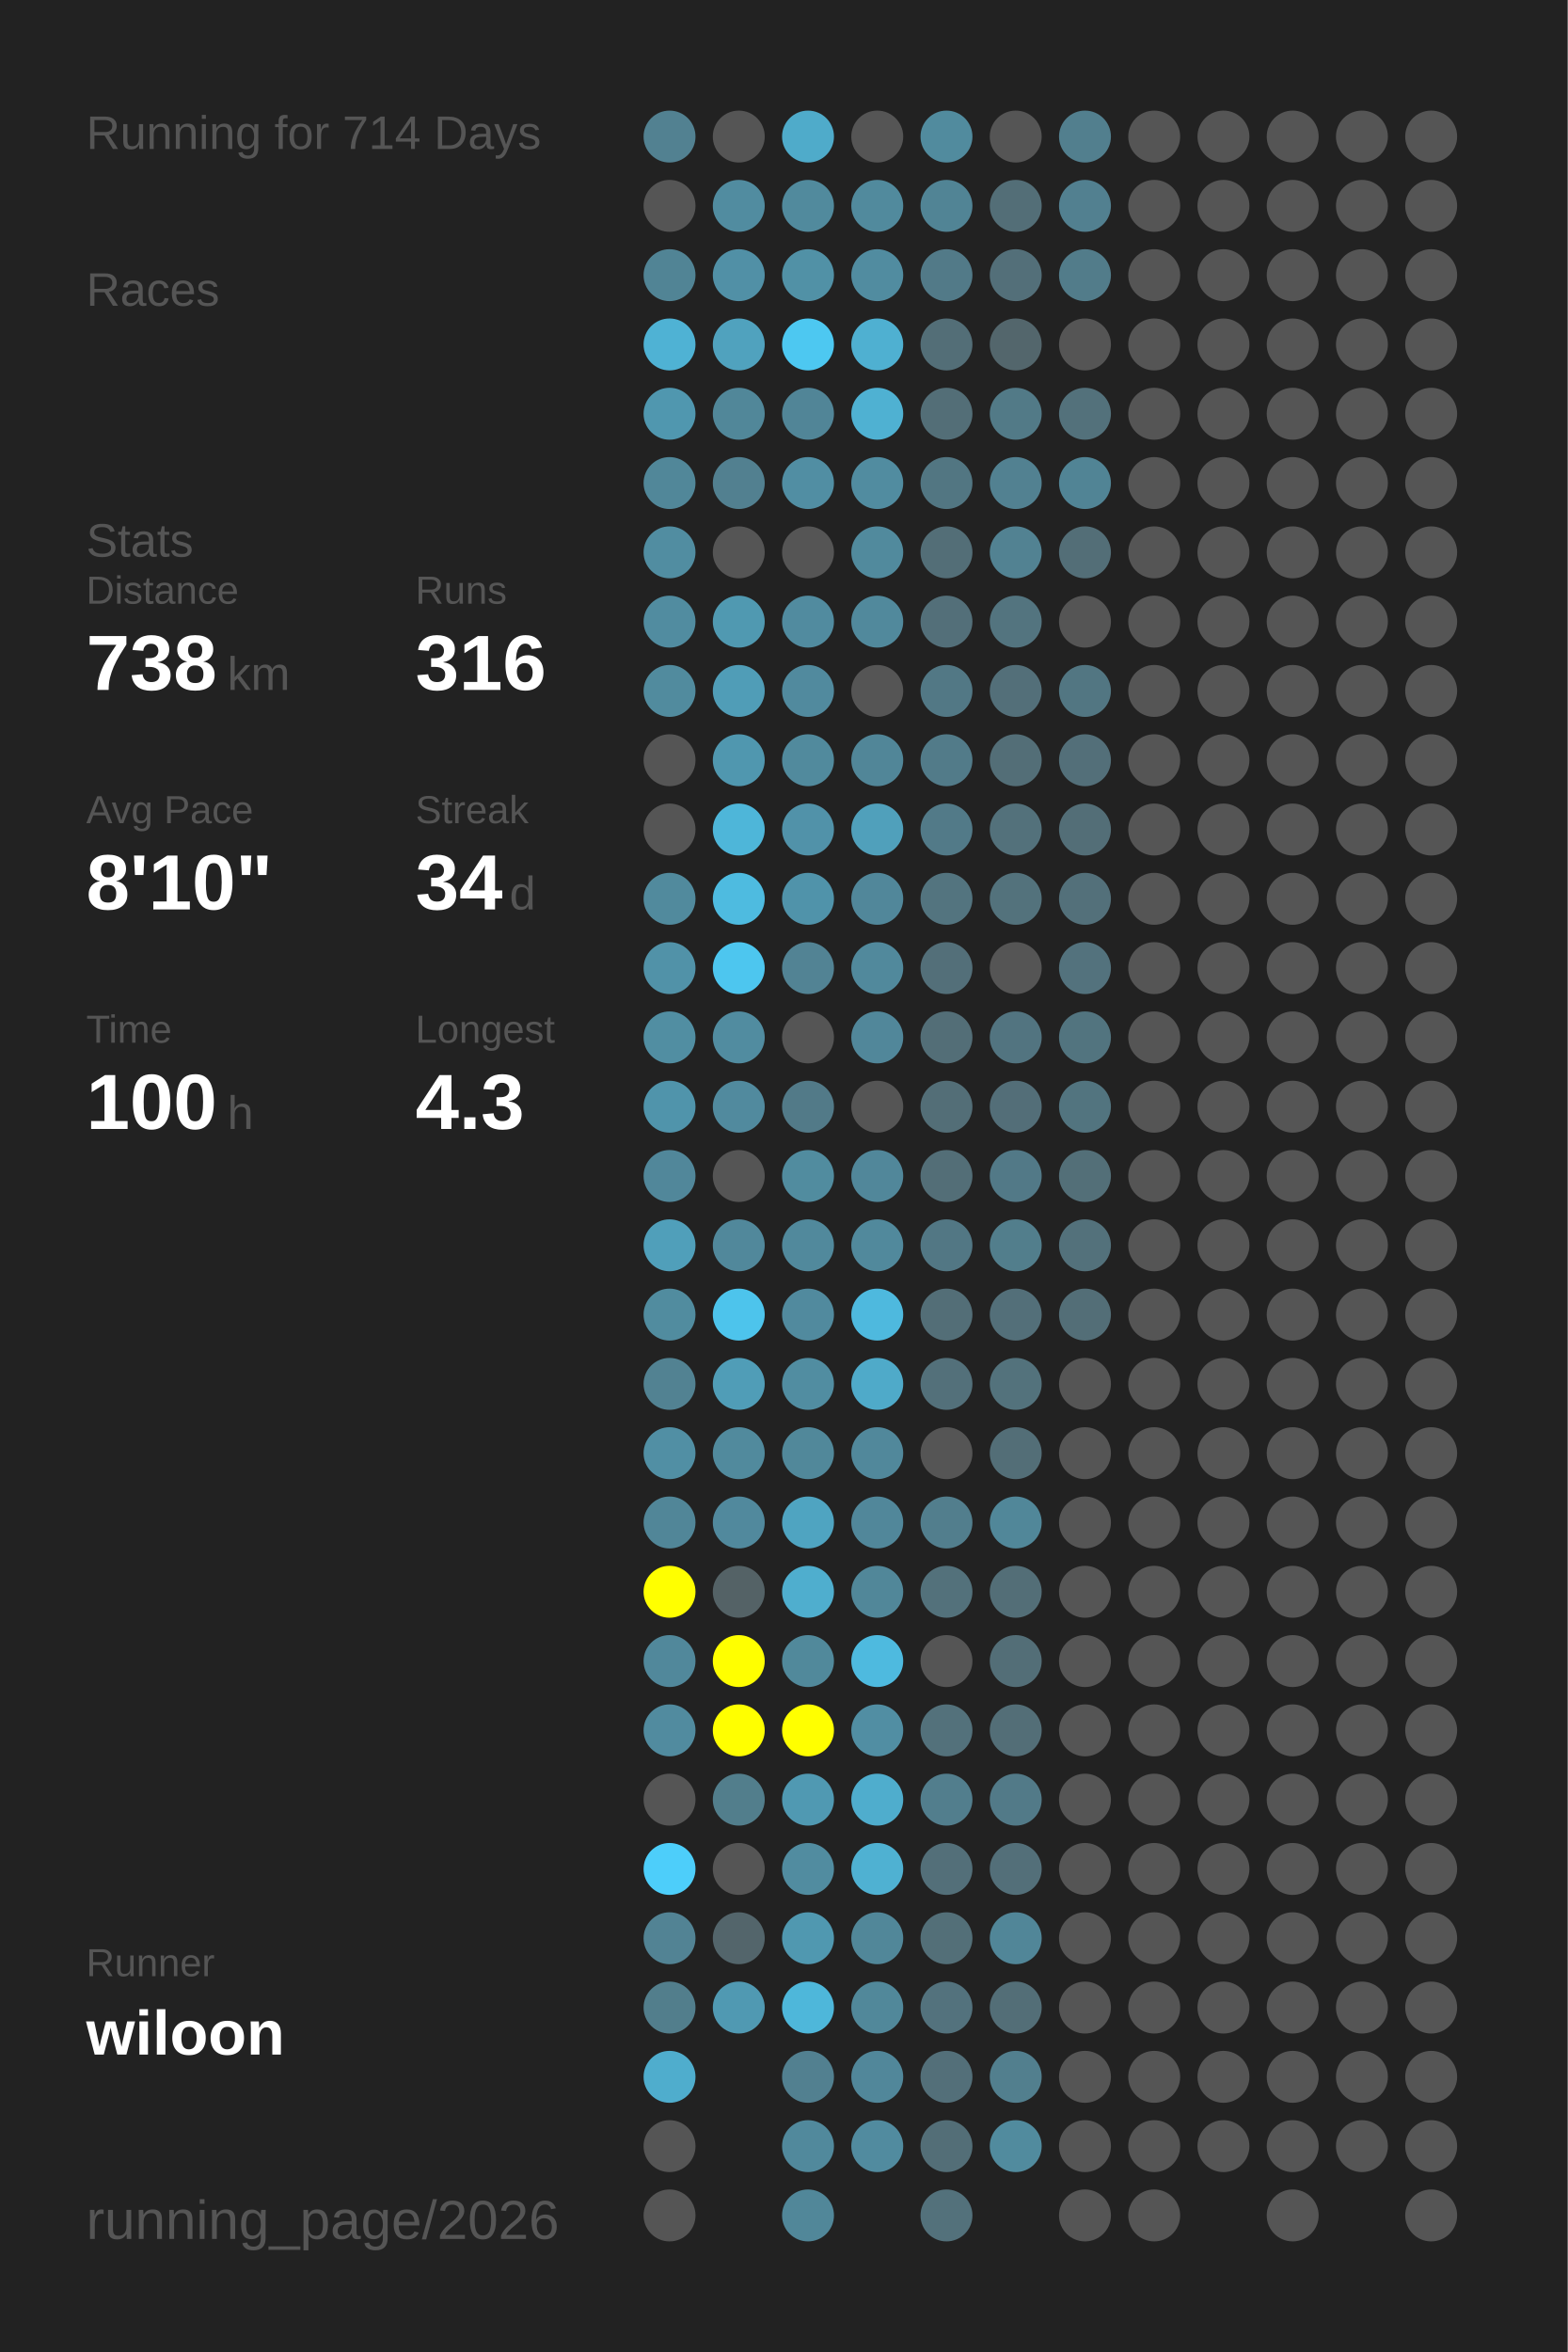
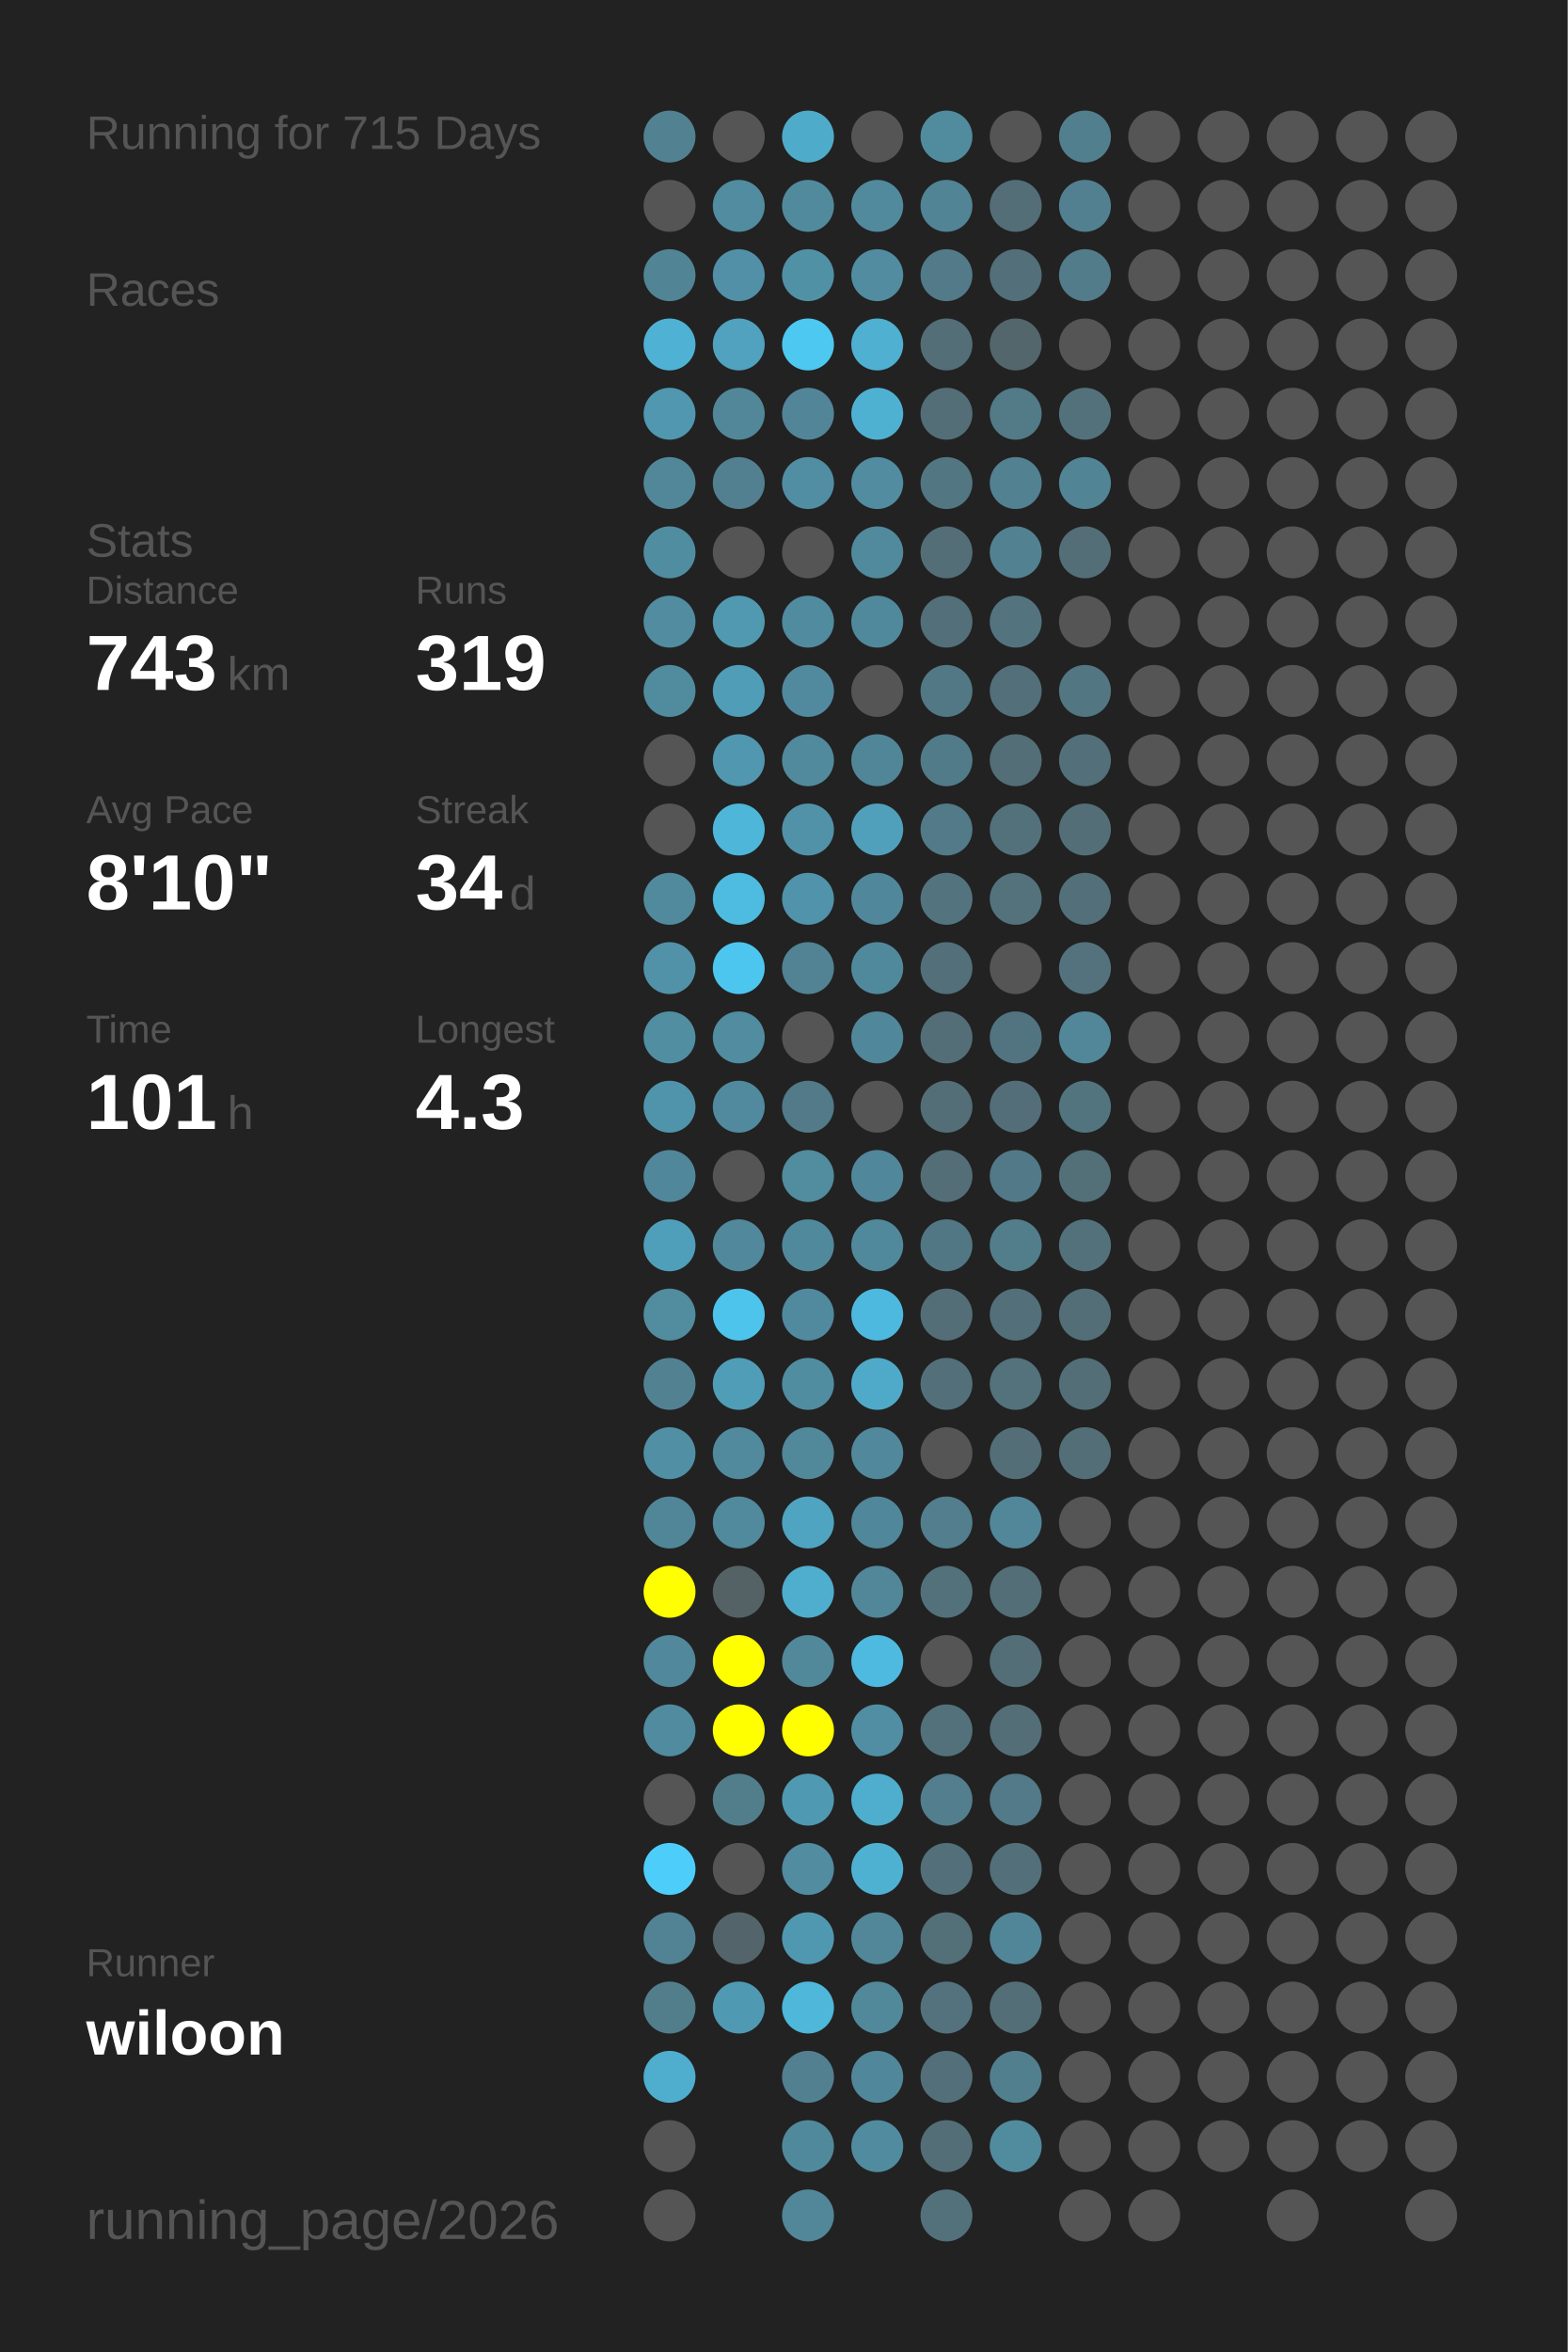
<svg xmlns="http://www.w3.org/2000/svg" baseProfile="full" height="300mm" version="1.1" viewBox="0,0,200,300" width="200mm">
  <defs />
  <rect fill="#222222" height="300" width="200" x="0" y="0" />
-   <text fill="#555555" style="font-size:6px; font-family:Arial;" x="11" y="19">Running for 714 Days</text>
+   <text fill="#555555" style="font-size:6px; font-family:Arial;" x="11" y="19">Running for 715 Days</text>
  <text fill="#555555" style="font-size:6px; font-family:Arial;" x="11" y="39">Races</text>
  <text fill="#555555" style="font-size:6px; font-family:Arial;" x="11" y="71">Stats</text>
  <text fill="#555555" style="font-size:5px; font-family:Arial;" x="11" y="77">Distance</text>
-   <text fill="#FFFFFF" style="font-size:10px; font-family:Arial; font-weight:bold;" x="11" y="88">738</text>
+   <text fill="#FFFFFF" style="font-size:10px; font-family:Arial; font-weight:bold;" x="11" y="88">743</text>
  <text fill="#555555" style="font-size:6px; font-family:Arial;" x="29" y="88">km</text>
  <text fill="#555555" style="font-size:5px; font-family:Arial;" x="53" y="77">Runs</text>
-   <text fill="#FFFFFF" style="font-size:10px; font-family:Arial; font-weight:bold;" x="53" y="88">316</text>
+   <text fill="#FFFFFF" style="font-size:10px; font-family:Arial; font-weight:bold;" x="53" y="88">319</text>
  <text fill="#555555" style="font-size:5px; font-family:Arial;" x="11" y="105">Avg Pace</text>
  <text fill="#FFFFFF" style="font-size:10px; font-family:Arial; font-weight:bold;" x="11" y="116">8'10"</text>
  <text fill="#555555" style="font-size:5px; font-family:Arial;" x="53" y="105">Streak</text>
  <text fill="#FFFFFF" style="font-size:10px; font-family:Arial; font-weight:bold;" x="53" y="116">34</text>
  <text fill="#555555" style="font-size:6px; font-family:Arial;" x="65" y="116">d</text>
  <text fill="#555555" style="font-size:5px; font-family:Arial;" x="11" y="133">Time</text>
-   <text fill="#FFFFFF" style="font-size:10px; font-family:Arial; font-weight:bold;" x="11" y="144">100</text>
+   <text fill="#FFFFFF" style="font-size:10px; font-family:Arial; font-weight:bold;" x="11" y="144">101</text>
  <text fill="#555555" style="font-size:6px; font-family:Arial;" x="29" y="144">h</text>
  <text fill="#555555" style="font-size:5px; font-family:Arial;" x="53" y="133">Longest</text>
  <text fill="#FFFFFF" style="font-size:10px; font-family:Arial; font-weight:bold;" x="53" y="144">4.3</text>
  <text fill="#555555" style="font-size:5px; font-family:Arial;" x="11" y="252.065">Runner</text>
  <text fill="#FFFFFF" style="font-size:8px; font-family:Arial; font-weight:bold;" x="11" y="262.065">wiloon</text>
  <text fill="#555555" style="font-size:7px; font-family:Arial;" x="11" y="285.581">running_page/2026</text>
  <circle cx="85.417" cy="17.419" fill="#528191" r="3.312" />
  <circle cx="85.417" cy="26.258" fill="#555555" r="3.312" />
  <circle cx="85.417" cy="35.097" fill="#518495" r="3.312" />
  <circle cx="85.417" cy="43.935" fill="#4fb2d4" r="3.312" />
  <circle cx="85.417" cy="52.774" fill="#5097af" r="3.312" />
  <circle cx="85.417" cy="61.613" fill="#518799" r="3.312" />
  <circle cx="85.417" cy="70.452" fill="#518da1" r="3.312" />
  <circle cx="85.417" cy="79.29" fill="#518ca0" r="3.312" />
  <circle cx="85.417" cy="88.129" fill="#518b9e" r="3.312" />
  <circle cx="85.417" cy="96.968" fill="#555555" r="3.312" />
  <circle cx="85.417" cy="105.806" fill="#555555" r="3.312" />
  <circle cx="85.417" cy="114.645" fill="#518a9d" r="3.312" />
  <circle cx="85.417" cy="123.484" fill="#5192a8" r="3.312" />
  <circle cx="85.417" cy="132.323" fill="#518ea2" r="3.312" />
  <circle cx="85.417" cy="141.161" fill="#5094ab" r="3.312" />
  <circle cx="85.417" cy="150" fill="#51879a" r="3.312" />
  <circle cx="85.417" cy="158.839" fill="#509fba" r="3.312" />
  <circle cx="85.417" cy="167.677" fill="#518c9f" r="3.312" />
  <circle cx="85.417" cy="176.516" fill="#528292" r="3.312" />
  <circle cx="85.417" cy="185.355" fill="#518fa4" r="3.312" />
  <circle cx="85.417" cy="194.194" fill="#518698" r="3.312" />
  <circle cx="85.417" cy="203.032" fill="#FFFF00" r="3.312" />
  <circle cx="85.417" cy="211.871" fill="#51889b" r="3.312" />
  <circle cx="85.417" cy="220.71" fill="#518b9f" r="3.312" />
  <circle cx="85.417" cy="229.548" fill="#555555" r="3.312" />
  <circle cx="85.417" cy="238.387" fill="#4dcefa" r="3.312" />
  <circle cx="85.417" cy="247.226" fill="#528394" r="3.312" />
  <circle cx="85.417" cy="256.065" fill="#527e8c" r="3.312" />
  <circle cx="85.417" cy="264.903" fill="#4fadcd" r="3.312" />
  <circle cx="85.417" cy="273.742" fill="#555555" r="3.312" />
  <circle cx="85.417" cy="282.581" fill="#555555" r="3.312" />
  <circle cx="94.25" cy="17.419" fill="#555555" r="3.312" />
  <circle cx="94.25" cy="26.258" fill="#518ca0" r="3.312" />
  <circle cx="94.25" cy="35.097" fill="#5190a6" r="3.312" />
  <circle cx="94.25" cy="43.935" fill="#50a2be" r="3.312" />
  <circle cx="94.25" cy="52.774" fill="#518799" r="3.312" />
  <circle cx="94.25" cy="61.613" fill="#528090" r="3.312" />
  <circle cx="94.25" cy="70.452" fill="#555555" r="3.312" />
  <circle cx="94.25" cy="79.29" fill="#5099b1" r="3.312" />
  <circle cx="94.25" cy="88.129" fill="#509db7" r="3.312" />
  <circle cx="94.25" cy="96.968" fill="#5097af" r="3.312" />
  <circle cx="94.25" cy="105.806" fill="#4eb6d9" r="3.312" />
  <circle cx="94.25" cy="114.645" fill="#4ebbe0" r="3.312" />
  <circle cx="94.25" cy="123.484" fill="#4dc6ef" r="3.312" />
  <circle cx="94.25" cy="132.323" fill="#518ca0" r="3.312" />
  <circle cx="94.25" cy="141.161" fill="#518a9e" r="3.312" />
  <circle cx="94.25" cy="150" fill="#555555" r="3.312" />
  <circle cx="94.25" cy="158.839" fill="#51889b" r="3.312" />
  <circle cx="94.25" cy="167.677" fill="#4dc4ec" r="3.312" />
  <circle cx="94.25" cy="176.516" fill="#509db7" r="3.312" />
  <circle cx="94.25" cy="185.355" fill="#518a9d" r="3.312" />
  <circle cx="94.25" cy="194.194" fill="#51899d" r="3.312" />
  <circle cx="94.25" cy="203.032" fill="#546266" r="3.312" />
  <circle cx="94.25" cy="211.871" fill="#FFFF00" r="3.312" />
  <circle cx="94.25" cy="220.71" fill="#FFFF00" r="3.312" />
  <circle cx="94.25" cy="229.548" fill="#527e8c" r="3.312" />
  <circle cx="94.25" cy="238.387" fill="#555555" r="3.312" />
  <circle cx="94.25" cy="247.226" fill="#53656b" r="3.312" />
  <circle cx="94.25" cy="256.065" fill="#5099b2" r="3.312" />
  <circle cx="103.083" cy="17.419" fill="#4fabca" r="3.312" />
  <circle cx="103.083" cy="26.258" fill="#518a9d" r="3.312" />
  <circle cx="103.083" cy="35.097" fill="#5191a6" r="3.312" />
  <circle cx="103.083" cy="43.935" fill="#4dc8f1" r="3.312" />
  <circle cx="103.083" cy="52.774" fill="#518597" r="3.312" />
  <circle cx="103.083" cy="61.613" fill="#518ea3" r="3.312" />
  <circle cx="103.083" cy="70.452" fill="#555555" r="3.312" />
  <circle cx="103.083" cy="79.29" fill="#518b9f" r="3.312" />
  <circle cx="103.083" cy="88.129" fill="#518a9e" r="3.312" />
  <circle cx="103.083" cy="96.968" fill="#518a9d" r="3.312" />
  <circle cx="103.083" cy="105.806" fill="#5192a9" r="3.312" />
  <circle cx="103.083" cy="114.645" fill="#5093aa" r="3.312" />
  <circle cx="103.083" cy="123.484" fill="#528394" r="3.312" />
  <circle cx="103.083" cy="132.323" fill="#555555" r="3.312" />
  <circle cx="103.083" cy="141.161" fill="#527a88" r="3.312" />
  <circle cx="103.083" cy="150" fill="#518c9f" r="3.312" />
  <circle cx="103.083" cy="158.839" fill="#51899c" r="3.312" />
  <circle cx="103.083" cy="167.677" fill="#518a9e" r="3.312" />
  <circle cx="103.083" cy="176.516" fill="#518da1" r="3.312" />
  <circle cx="103.083" cy="185.355" fill="#51889a" r="3.312" />
  <circle cx="103.083" cy="194.194" fill="#4fa4c1" r="3.312" />
  <circle cx="103.083" cy="203.032" fill="#4faece" r="3.312" />
  <circle cx="103.083" cy="211.871" fill="#51899b" r="3.312" />
  <circle cx="103.083" cy="220.71" fill="#FFFF00" r="3.312" />
  <circle cx="103.083" cy="229.548" fill="#5099b2" r="3.312" />
  <circle cx="103.083" cy="238.387" fill="#518ca0" r="3.312" />
  <circle cx="103.083" cy="247.226" fill="#5098b0" r="3.312" />
  <circle cx="103.083" cy="256.065" fill="#4eb7da" r="3.312" />
  <circle cx="103.083" cy="264.903" fill="#528090" r="3.312" />
  <circle cx="103.083" cy="273.742" fill="#51899c" r="3.312" />
  <circle cx="103.083" cy="282.581" fill="#518799" r="3.312" />
  <circle cx="111.917" cy="17.419" fill="#555555" r="3.312" />
  <circle cx="111.917" cy="26.258" fill="#518a9d" r="3.312" />
  <circle cx="111.917" cy="35.097" fill="#518ca0" r="3.312" />
  <circle cx="111.917" cy="43.935" fill="#4fb0d1" r="3.312" />
  <circle cx="111.917" cy="52.774" fill="#4fb1d2" r="3.312" />
  <circle cx="111.917" cy="61.613" fill="#518ca0" r="3.312" />
  <circle cx="111.917" cy="70.452" fill="#518a9d" r="3.312" />
  <circle cx="111.917" cy="79.29" fill="#51899c" r="3.312" />
  <circle cx="111.917" cy="88.129" fill="#555555" r="3.312" />
  <circle cx="111.917" cy="96.968" fill="#518698" r="3.312" />
  <circle cx="111.917" cy="105.806" fill="#50a0bb" r="3.312" />
  <circle cx="111.917" cy="114.645" fill="#51879a" r="3.312" />
  <circle cx="111.917" cy="123.484" fill="#51899c" r="3.312" />
  <circle cx="111.917" cy="132.323" fill="#51879a" r="3.312" />
  <circle cx="111.917" cy="141.161" fill="#555555" r="3.312" />
  <circle cx="111.917" cy="150" fill="#51879a" r="3.312" />
  <circle cx="111.917" cy="158.839" fill="#51899c" r="3.312" />
  <circle cx="111.917" cy="167.677" fill="#4eb9de" r="3.312" />
  <circle cx="111.917" cy="176.516" fill="#4faac9" r="3.312" />
  <circle cx="111.917" cy="185.355" fill="#51889b" r="3.312" />
  <circle cx="111.917" cy="194.194" fill="#51879a" r="3.312" />
  <circle cx="111.917" cy="203.032" fill="#518799" r="3.312" />
  <circle cx="111.917" cy="211.871" fill="#4ebadf" r="3.312" />
  <circle cx="111.917" cy="220.71" fill="#518ea3" r="3.312" />
  <circle cx="111.917" cy="229.548" fill="#4fadcd" r="3.312" />
  <circle cx="111.917" cy="238.387" fill="#4fb1d2" r="3.312" />
  <circle cx="111.917" cy="247.226" fill="#518799" r="3.312" />
  <circle cx="111.917" cy="256.065" fill="#51889a" r="3.312" />
  <circle cx="111.917" cy="264.903" fill="#51879a" r="3.312" />
  <circle cx="111.917" cy="273.742" fill="#518b9f" r="3.312" />
  <circle cx="120.75" cy="17.419" fill="#518b9e" r="3.312" />
  <circle cx="120.75" cy="26.258" fill="#518495" r="3.312" />
  <circle cx="120.75" cy="35.097" fill="#527a88" r="3.312" />
  <circle cx="120.75" cy="43.935" fill="#536e77" r="3.312" />
  <circle cx="120.75" cy="52.774" fill="#536e77" r="3.312" />
  <circle cx="120.75" cy="61.613" fill="#527682" r="3.312" />
  <circle cx="120.75" cy="70.452" fill="#536e77" r="3.312" />
  <circle cx="120.75" cy="79.29" fill="#536f79" r="3.312" />
  <circle cx="120.75" cy="88.129" fill="#527885" r="3.312" />
  <circle cx="120.75" cy="96.968" fill="#527b89" r="3.312" />
  <circle cx="120.75" cy="105.806" fill="#527a88" r="3.312" />
  <circle cx="120.75" cy="114.645" fill="#53747f" r="3.312" />
  <circle cx="120.75" cy="123.484" fill="#536f79" r="3.312" />
  <circle cx="120.75" cy="132.323" fill="#536e77" r="3.312" />
  <circle cx="120.75" cy="141.161" fill="#536e77" r="3.312" />
  <circle cx="120.75" cy="150" fill="#536e77" r="3.312" />
  <circle cx="120.75" cy="158.839" fill="#527784" r="3.312" />
  <circle cx="120.75" cy="167.677" fill="#536e77" r="3.312" />
  <circle cx="120.75" cy="176.516" fill="#53707a" r="3.312" />
  <circle cx="120.75" cy="185.355" fill="#555555" r="3.312" />
  <circle cx="120.75" cy="194.194" fill="#527e8d" r="3.312" />
  <circle cx="120.75" cy="203.032" fill="#53717b" r="3.312" />
  <circle cx="120.75" cy="211.871" fill="#555555" r="3.312" />
  <circle cx="120.75" cy="220.71" fill="#53717b" r="3.312" />
  <circle cx="120.75" cy="229.548" fill="#527e8d" r="3.312" />
  <circle cx="120.75" cy="238.387" fill="#536f79" r="3.312" />
  <circle cx="120.75" cy="247.226" fill="#536f78" r="3.312" />
  <circle cx="120.75" cy="256.065" fill="#53727d" r="3.312" />
  <circle cx="120.75" cy="264.903" fill="#536f79" r="3.312" />
  <circle cx="120.75" cy="273.742" fill="#536e77" r="3.312" />
  <circle cx="120.75" cy="282.581" fill="#53717b" r="3.312" />
  <circle cx="129.583" cy="17.419" fill="#555555" r="3.312" />
  <circle cx="129.583" cy="26.258" fill="#536e77" r="3.312" />
  <circle cx="129.583" cy="35.097" fill="#536f79" r="3.312" />
  <circle cx="129.583" cy="43.935" fill="#53666c" r="3.312" />
  <circle cx="129.583" cy="52.774" fill="#527a87" r="3.312" />
  <circle cx="129.583" cy="61.613" fill="#528191" r="3.312" />
  <circle cx="129.583" cy="70.452" fill="#528292" r="3.312" />
  <circle cx="129.583" cy="79.29" fill="#53747f" r="3.312" />
  <circle cx="129.583" cy="88.129" fill="#536f79" r="3.312" />
  <circle cx="129.583" cy="96.968" fill="#536e77" r="3.312" />
  <circle cx="129.583" cy="105.806" fill="#53717b" r="3.312" />
  <circle cx="129.583" cy="114.645" fill="#53727c" r="3.312" />
  <circle cx="129.583" cy="123.484" fill="#555555" r="3.312" />
  <circle cx="129.583" cy="132.323" fill="#527480" r="3.312" />
  <circle cx="129.583" cy="141.161" fill="#536e78" r="3.312" />
  <circle cx="129.583" cy="150" fill="#527987" r="3.312" />
  <circle cx="129.583" cy="158.839" fill="#527e8c" r="3.312" />
  <circle cx="129.583" cy="167.677" fill="#536f79" r="3.312" />
  <circle cx="129.583" cy="176.516" fill="#53727c" r="3.312" />
  <circle cx="129.583" cy="185.355" fill="#536e77" r="3.312" />
  <circle cx="129.583" cy="194.194" fill="#518799" r="3.312" />
  <circle cx="129.583" cy="203.032" fill="#536e77" r="3.312" />
  <circle cx="129.583" cy="211.871" fill="#536e77" r="3.312" />
  <circle cx="129.583" cy="220.71" fill="#536e77" r="3.312" />
  <circle cx="129.583" cy="229.548" fill="#527a88" r="3.312" />
  <circle cx="129.583" cy="238.387" fill="#536f79" r="3.312" />
  <circle cx="129.583" cy="247.226" fill="#518698" r="3.312" />
  <circle cx="129.583" cy="256.065" fill="#536e77" r="3.312" />
  <circle cx="129.583" cy="264.903" fill="#527f8e" r="3.312" />
  <circle cx="129.583" cy="273.742" fill="#518b9e" r="3.312" />
  <circle cx="138.417" cy="17.419" fill="#527f8e" r="3.312" />
  <circle cx="138.417" cy="26.258" fill="#528090" r="3.312" />
  <circle cx="138.417" cy="35.097" fill="#527c8a" r="3.312" />
  <circle cx="138.417" cy="43.935" fill="#555555" r="3.312" />
  <circle cx="138.417" cy="52.774" fill="#53717b" r="3.312" />
  <circle cx="138.417" cy="61.613" fill="#518495" r="3.312" />
  <circle cx="138.417" cy="70.452" fill="#536e77" r="3.312" />
  <circle cx="138.417" cy="79.29" fill="#555555" r="3.312" />
  <circle cx="138.417" cy="88.129" fill="#527682" r="3.312" />
  <circle cx="138.417" cy="96.968" fill="#536f79" r="3.312" />
  <circle cx="138.417" cy="105.806" fill="#536e77" r="3.312" />
  <circle cx="138.417" cy="114.645" fill="#53707a" r="3.312" />
  <circle cx="138.417" cy="123.484" fill="#53727d" r="3.312" />
-   <circle cx="138.417" cy="132.323" fill="#52747f" r="3.312" />
+   <circle cx="138.417" cy="132.323" fill="#518799" r="3.312" />
  <circle cx="138.417" cy="141.161" fill="#52747f" r="3.312" />
  <circle cx="138.417" cy="150" fill="#536f78" r="3.312" />
  <circle cx="138.417" cy="158.839" fill="#53717b" r="3.312" />
  <circle cx="138.417" cy="167.677" fill="#536e77" r="3.312" />
-   <circle cx="138.417" cy="176.516" fill="#555555" r="3.312" />
-   <circle cx="138.417" cy="185.355" fill="#555555" r="3.312" />
+   <circle cx="138.417" cy="176.516" fill="#536e77" r="3.312" />
+   <circle cx="138.417" cy="185.355" fill="#536e77" r="3.312" />
  <circle cx="138.417" cy="194.194" fill="#555555" r="3.312" />
  <circle cx="138.417" cy="203.032" fill="#555555" r="3.312" />
  <circle cx="138.417" cy="211.871" fill="#555555" r="3.312" />
  <circle cx="138.417" cy="220.71" fill="#555555" r="3.312" />
  <circle cx="138.417" cy="229.548" fill="#555555" r="3.312" />
  <circle cx="138.417" cy="238.387" fill="#555555" r="3.312" />
  <circle cx="138.417" cy="247.226" fill="#555555" r="3.312" />
  <circle cx="138.417" cy="256.065" fill="#555555" r="3.312" />
  <circle cx="138.417" cy="264.903" fill="#555555" r="3.312" />
  <circle cx="138.417" cy="273.742" fill="#555555" r="3.312" />
  <circle cx="138.417" cy="282.581" fill="#555555" r="3.312" />
  <circle cx="147.25" cy="17.419" fill="#555555" r="3.312" />
  <circle cx="147.25" cy="26.258" fill="#555555" r="3.312" />
  <circle cx="147.25" cy="35.097" fill="#555555" r="3.312" />
  <circle cx="147.25" cy="43.935" fill="#555555" r="3.312" />
  <circle cx="147.25" cy="52.774" fill="#555555" r="3.312" />
  <circle cx="147.25" cy="61.613" fill="#555555" r="3.312" />
  <circle cx="147.25" cy="70.452" fill="#555555" r="3.312" />
  <circle cx="147.25" cy="79.29" fill="#555555" r="3.312" />
  <circle cx="147.25" cy="88.129" fill="#555555" r="3.312" />
  <circle cx="147.25" cy="96.968" fill="#555555" r="3.312" />
  <circle cx="147.25" cy="105.806" fill="#555555" r="3.312" />
  <circle cx="147.25" cy="114.645" fill="#555555" r="3.312" />
  <circle cx="147.25" cy="123.484" fill="#555555" r="3.312" />
  <circle cx="147.25" cy="132.323" fill="#555555" r="3.312" />
  <circle cx="147.25" cy="141.161" fill="#555555" r="3.312" />
  <circle cx="147.25" cy="150" fill="#555555" r="3.312" />
  <circle cx="147.25" cy="158.839" fill="#555555" r="3.312" />
  <circle cx="147.25" cy="167.677" fill="#555555" r="3.312" />
  <circle cx="147.25" cy="176.516" fill="#555555" r="3.312" />
  <circle cx="147.25" cy="185.355" fill="#555555" r="3.312" />
  <circle cx="147.25" cy="194.194" fill="#555555" r="3.312" />
  <circle cx="147.25" cy="203.032" fill="#555555" r="3.312" />
  <circle cx="147.25" cy="211.871" fill="#555555" r="3.312" />
  <circle cx="147.25" cy="220.71" fill="#555555" r="3.312" />
  <circle cx="147.25" cy="229.548" fill="#555555" r="3.312" />
  <circle cx="147.25" cy="238.387" fill="#555555" r="3.312" />
  <circle cx="147.25" cy="247.226" fill="#555555" r="3.312" />
  <circle cx="147.25" cy="256.065" fill="#555555" r="3.312" />
  <circle cx="147.25" cy="264.903" fill="#555555" r="3.312" />
  <circle cx="147.25" cy="273.742" fill="#555555" r="3.312" />
  <circle cx="147.25" cy="282.581" fill="#555555" r="3.312" />
  <circle cx="156.083" cy="17.419" fill="#555555" r="3.312" />
  <circle cx="156.083" cy="26.258" fill="#555555" r="3.312" />
  <circle cx="156.083" cy="35.097" fill="#555555" r="3.312" />
  <circle cx="156.083" cy="43.935" fill="#555555" r="3.312" />
  <circle cx="156.083" cy="52.774" fill="#555555" r="3.312" />
  <circle cx="156.083" cy="61.613" fill="#555555" r="3.312" />
  <circle cx="156.083" cy="70.452" fill="#555555" r="3.312" />
  <circle cx="156.083" cy="79.29" fill="#555555" r="3.312" />
  <circle cx="156.083" cy="88.129" fill="#555555" r="3.312" />
  <circle cx="156.083" cy="96.968" fill="#555555" r="3.312" />
  <circle cx="156.083" cy="105.806" fill="#555555" r="3.312" />
  <circle cx="156.083" cy="114.645" fill="#555555" r="3.312" />
  <circle cx="156.083" cy="123.484" fill="#555555" r="3.312" />
  <circle cx="156.083" cy="132.323" fill="#555555" r="3.312" />
  <circle cx="156.083" cy="141.161" fill="#555555" r="3.312" />
  <circle cx="156.083" cy="150" fill="#555555" r="3.312" />
  <circle cx="156.083" cy="158.839" fill="#555555" r="3.312" />
  <circle cx="156.083" cy="167.677" fill="#555555" r="3.312" />
  <circle cx="156.083" cy="176.516" fill="#555555" r="3.312" />
  <circle cx="156.083" cy="185.355" fill="#555555" r="3.312" />
  <circle cx="156.083" cy="194.194" fill="#555555" r="3.312" />
  <circle cx="156.083" cy="203.032" fill="#555555" r="3.312" />
  <circle cx="156.083" cy="211.871" fill="#555555" r="3.312" />
  <circle cx="156.083" cy="220.71" fill="#555555" r="3.312" />
  <circle cx="156.083" cy="229.548" fill="#555555" r="3.312" />
  <circle cx="156.083" cy="238.387" fill="#555555" r="3.312" />
  <circle cx="156.083" cy="247.226" fill="#555555" r="3.312" />
  <circle cx="156.083" cy="256.065" fill="#555555" r="3.312" />
  <circle cx="156.083" cy="264.903" fill="#555555" r="3.312" />
  <circle cx="156.083" cy="273.742" fill="#555555" r="3.312" />
  <circle cx="164.917" cy="17.419" fill="#555555" r="3.312" />
  <circle cx="164.917" cy="26.258" fill="#555555" r="3.312" />
  <circle cx="164.917" cy="35.097" fill="#555555" r="3.312" />
  <circle cx="164.917" cy="43.935" fill="#555555" r="3.312" />
  <circle cx="164.917" cy="52.774" fill="#555555" r="3.312" />
  <circle cx="164.917" cy="61.613" fill="#555555" r="3.312" />
  <circle cx="164.917" cy="70.452" fill="#555555" r="3.312" />
  <circle cx="164.917" cy="79.29" fill="#555555" r="3.312" />
  <circle cx="164.917" cy="88.129" fill="#555555" r="3.312" />
  <circle cx="164.917" cy="96.968" fill="#555555" r="3.312" />
  <circle cx="164.917" cy="105.806" fill="#555555" r="3.312" />
  <circle cx="164.917" cy="114.645" fill="#555555" r="3.312" />
  <circle cx="164.917" cy="123.484" fill="#555555" r="3.312" />
  <circle cx="164.917" cy="132.323" fill="#555555" r="3.312" />
  <circle cx="164.917" cy="141.161" fill="#555555" r="3.312" />
  <circle cx="164.917" cy="150" fill="#555555" r="3.312" />
  <circle cx="164.917" cy="158.839" fill="#555555" r="3.312" />
  <circle cx="164.917" cy="167.677" fill="#555555" r="3.312" />
  <circle cx="164.917" cy="176.516" fill="#555555" r="3.312" />
  <circle cx="164.917" cy="185.355" fill="#555555" r="3.312" />
  <circle cx="164.917" cy="194.194" fill="#555555" r="3.312" />
  <circle cx="164.917" cy="203.032" fill="#555555" r="3.312" />
  <circle cx="164.917" cy="211.871" fill="#555555" r="3.312" />
  <circle cx="164.917" cy="220.71" fill="#555555" r="3.312" />
  <circle cx="164.917" cy="229.548" fill="#555555" r="3.312" />
  <circle cx="164.917" cy="238.387" fill="#555555" r="3.312" />
  <circle cx="164.917" cy="247.226" fill="#555555" r="3.312" />
  <circle cx="164.917" cy="256.065" fill="#555555" r="3.312" />
  <circle cx="164.917" cy="264.903" fill="#555555" r="3.312" />
  <circle cx="164.917" cy="273.742" fill="#555555" r="3.312" />
  <circle cx="164.917" cy="282.581" fill="#555555" r="3.312" />
  <circle cx="173.75" cy="17.419" fill="#555555" r="3.312" />
  <circle cx="173.75" cy="26.258" fill="#555555" r="3.312" />
  <circle cx="173.75" cy="35.097" fill="#555555" r="3.312" />
  <circle cx="173.75" cy="43.935" fill="#555555" r="3.312" />
  <circle cx="173.75" cy="52.774" fill="#555555" r="3.312" />
  <circle cx="173.75" cy="61.613" fill="#555555" r="3.312" />
  <circle cx="173.75" cy="70.452" fill="#555555" r="3.312" />
  <circle cx="173.75" cy="79.29" fill="#555555" r="3.312" />
  <circle cx="173.75" cy="88.129" fill="#555555" r="3.312" />
  <circle cx="173.75" cy="96.968" fill="#555555" r="3.312" />
  <circle cx="173.75" cy="105.806" fill="#555555" r="3.312" />
  <circle cx="173.75" cy="114.645" fill="#555555" r="3.312" />
  <circle cx="173.75" cy="123.484" fill="#555555" r="3.312" />
  <circle cx="173.75" cy="132.323" fill="#555555" r="3.312" />
  <circle cx="173.75" cy="141.161" fill="#555555" r="3.312" />
  <circle cx="173.75" cy="150" fill="#555555" r="3.312" />
  <circle cx="173.75" cy="158.839" fill="#555555" r="3.312" />
  <circle cx="173.75" cy="167.677" fill="#555555" r="3.312" />
  <circle cx="173.75" cy="176.516" fill="#555555" r="3.312" />
  <circle cx="173.75" cy="185.355" fill="#555555" r="3.312" />
  <circle cx="173.75" cy="194.194" fill="#555555" r="3.312" />
  <circle cx="173.75" cy="203.032" fill="#555555" r="3.312" />
  <circle cx="173.75" cy="211.871" fill="#555555" r="3.312" />
  <circle cx="173.75" cy="220.71" fill="#555555" r="3.312" />
  <circle cx="173.75" cy="229.548" fill="#555555" r="3.312" />
  <circle cx="173.75" cy="238.387" fill="#555555" r="3.312" />
  <circle cx="173.75" cy="247.226" fill="#555555" r="3.312" />
  <circle cx="173.75" cy="256.065" fill="#555555" r="3.312" />
  <circle cx="173.75" cy="264.903" fill="#555555" r="3.312" />
  <circle cx="173.75" cy="273.742" fill="#555555" r="3.312" />
  <circle cx="182.583" cy="17.419" fill="#555555" r="3.312" />
  <circle cx="182.583" cy="26.258" fill="#555555" r="3.312" />
  <circle cx="182.583" cy="35.097" fill="#555555" r="3.312" />
  <circle cx="182.583" cy="43.935" fill="#555555" r="3.312" />
  <circle cx="182.583" cy="52.774" fill="#555555" r="3.312" />
  <circle cx="182.583" cy="61.613" fill="#555555" r="3.312" />
  <circle cx="182.583" cy="70.452" fill="#555555" r="3.312" />
  <circle cx="182.583" cy="79.29" fill="#555555" r="3.312" />
  <circle cx="182.583" cy="88.129" fill="#555555" r="3.312" />
  <circle cx="182.583" cy="96.968" fill="#555555" r="3.312" />
  <circle cx="182.583" cy="105.806" fill="#555555" r="3.312" />
  <circle cx="182.583" cy="114.645" fill="#555555" r="3.312" />
  <circle cx="182.583" cy="123.484" fill="#555555" r="3.312" />
  <circle cx="182.583" cy="132.323" fill="#555555" r="3.312" />
  <circle cx="182.583" cy="141.161" fill="#555555" r="3.312" />
  <circle cx="182.583" cy="150" fill="#555555" r="3.312" />
  <circle cx="182.583" cy="158.839" fill="#555555" r="3.312" />
  <circle cx="182.583" cy="167.677" fill="#555555" r="3.312" />
  <circle cx="182.583" cy="176.516" fill="#555555" r="3.312" />
  <circle cx="182.583" cy="185.355" fill="#555555" r="3.312" />
  <circle cx="182.583" cy="194.194" fill="#555555" r="3.312" />
  <circle cx="182.583" cy="203.032" fill="#555555" r="3.312" />
  <circle cx="182.583" cy="211.871" fill="#555555" r="3.312" />
  <circle cx="182.583" cy="220.71" fill="#555555" r="3.312" />
  <circle cx="182.583" cy="229.548" fill="#555555" r="3.312" />
  <circle cx="182.583" cy="238.387" fill="#555555" r="3.312" />
  <circle cx="182.583" cy="247.226" fill="#555555" r="3.312" />
  <circle cx="182.583" cy="256.065" fill="#555555" r="3.312" />
  <circle cx="182.583" cy="264.903" fill="#555555" r="3.312" />
  <circle cx="182.583" cy="273.742" fill="#555555" r="3.312" />
  <circle cx="182.583" cy="282.581" fill="#555555" r="3.312" />
</svg>
